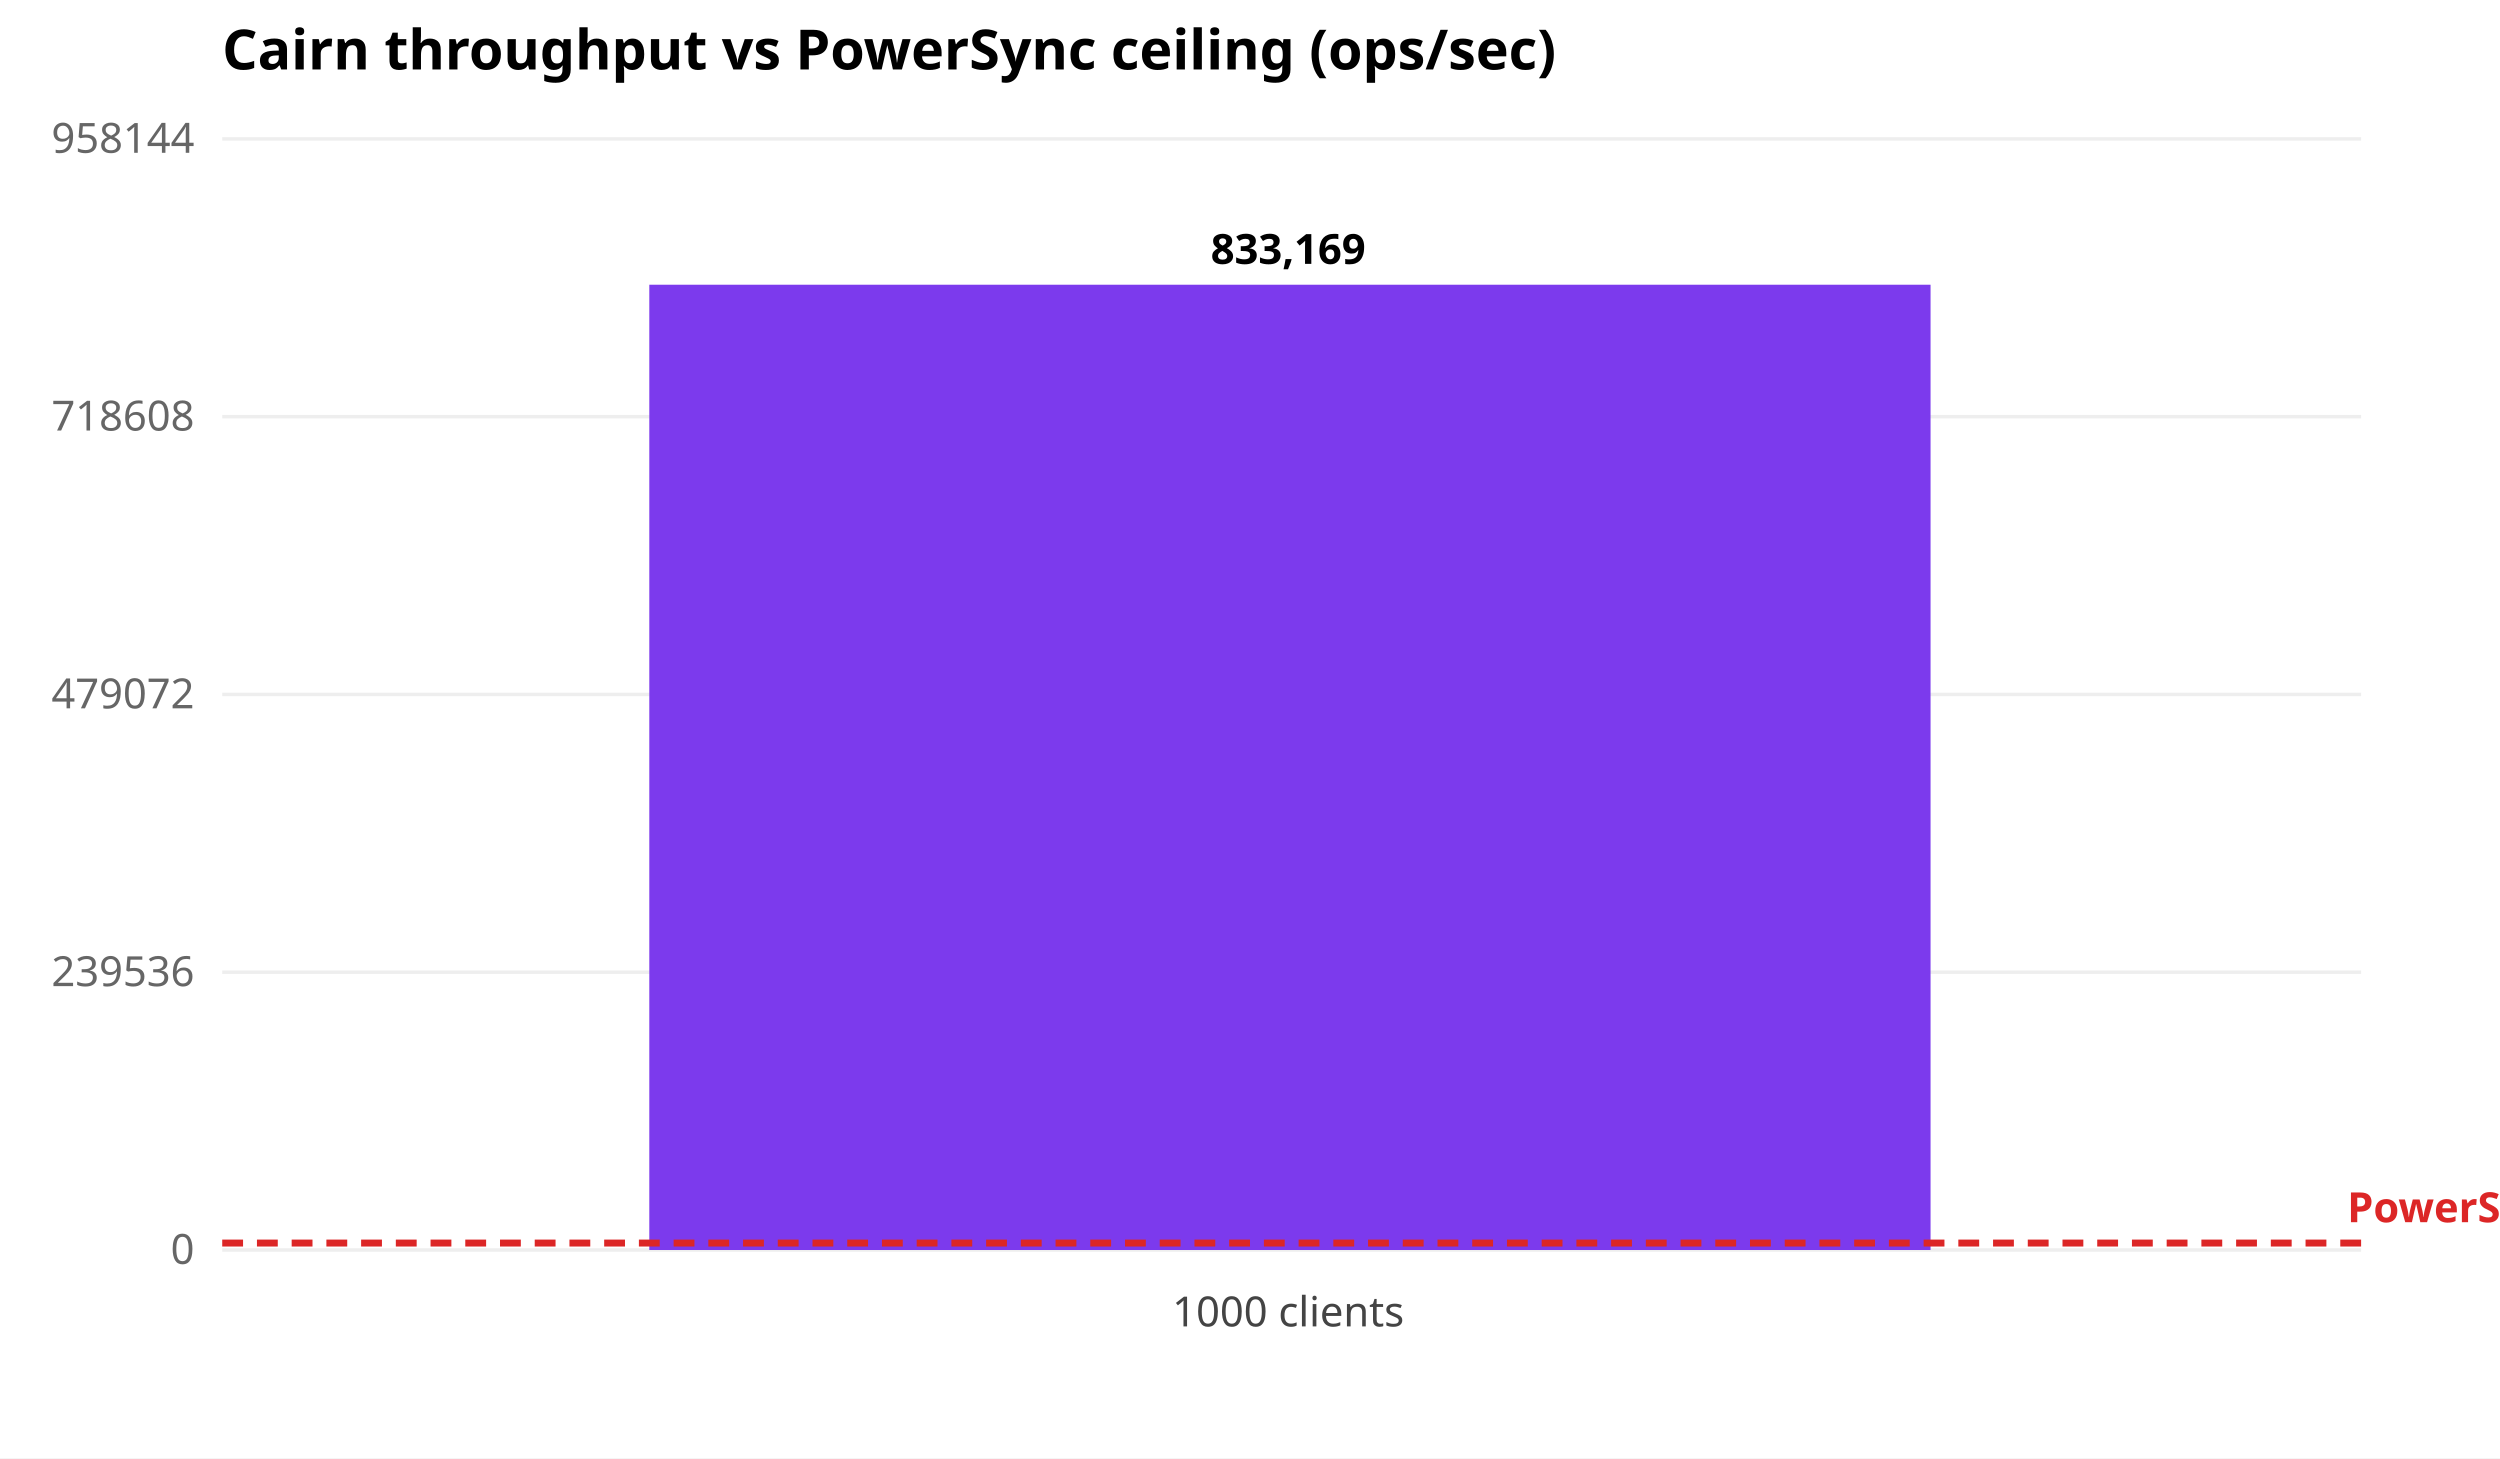
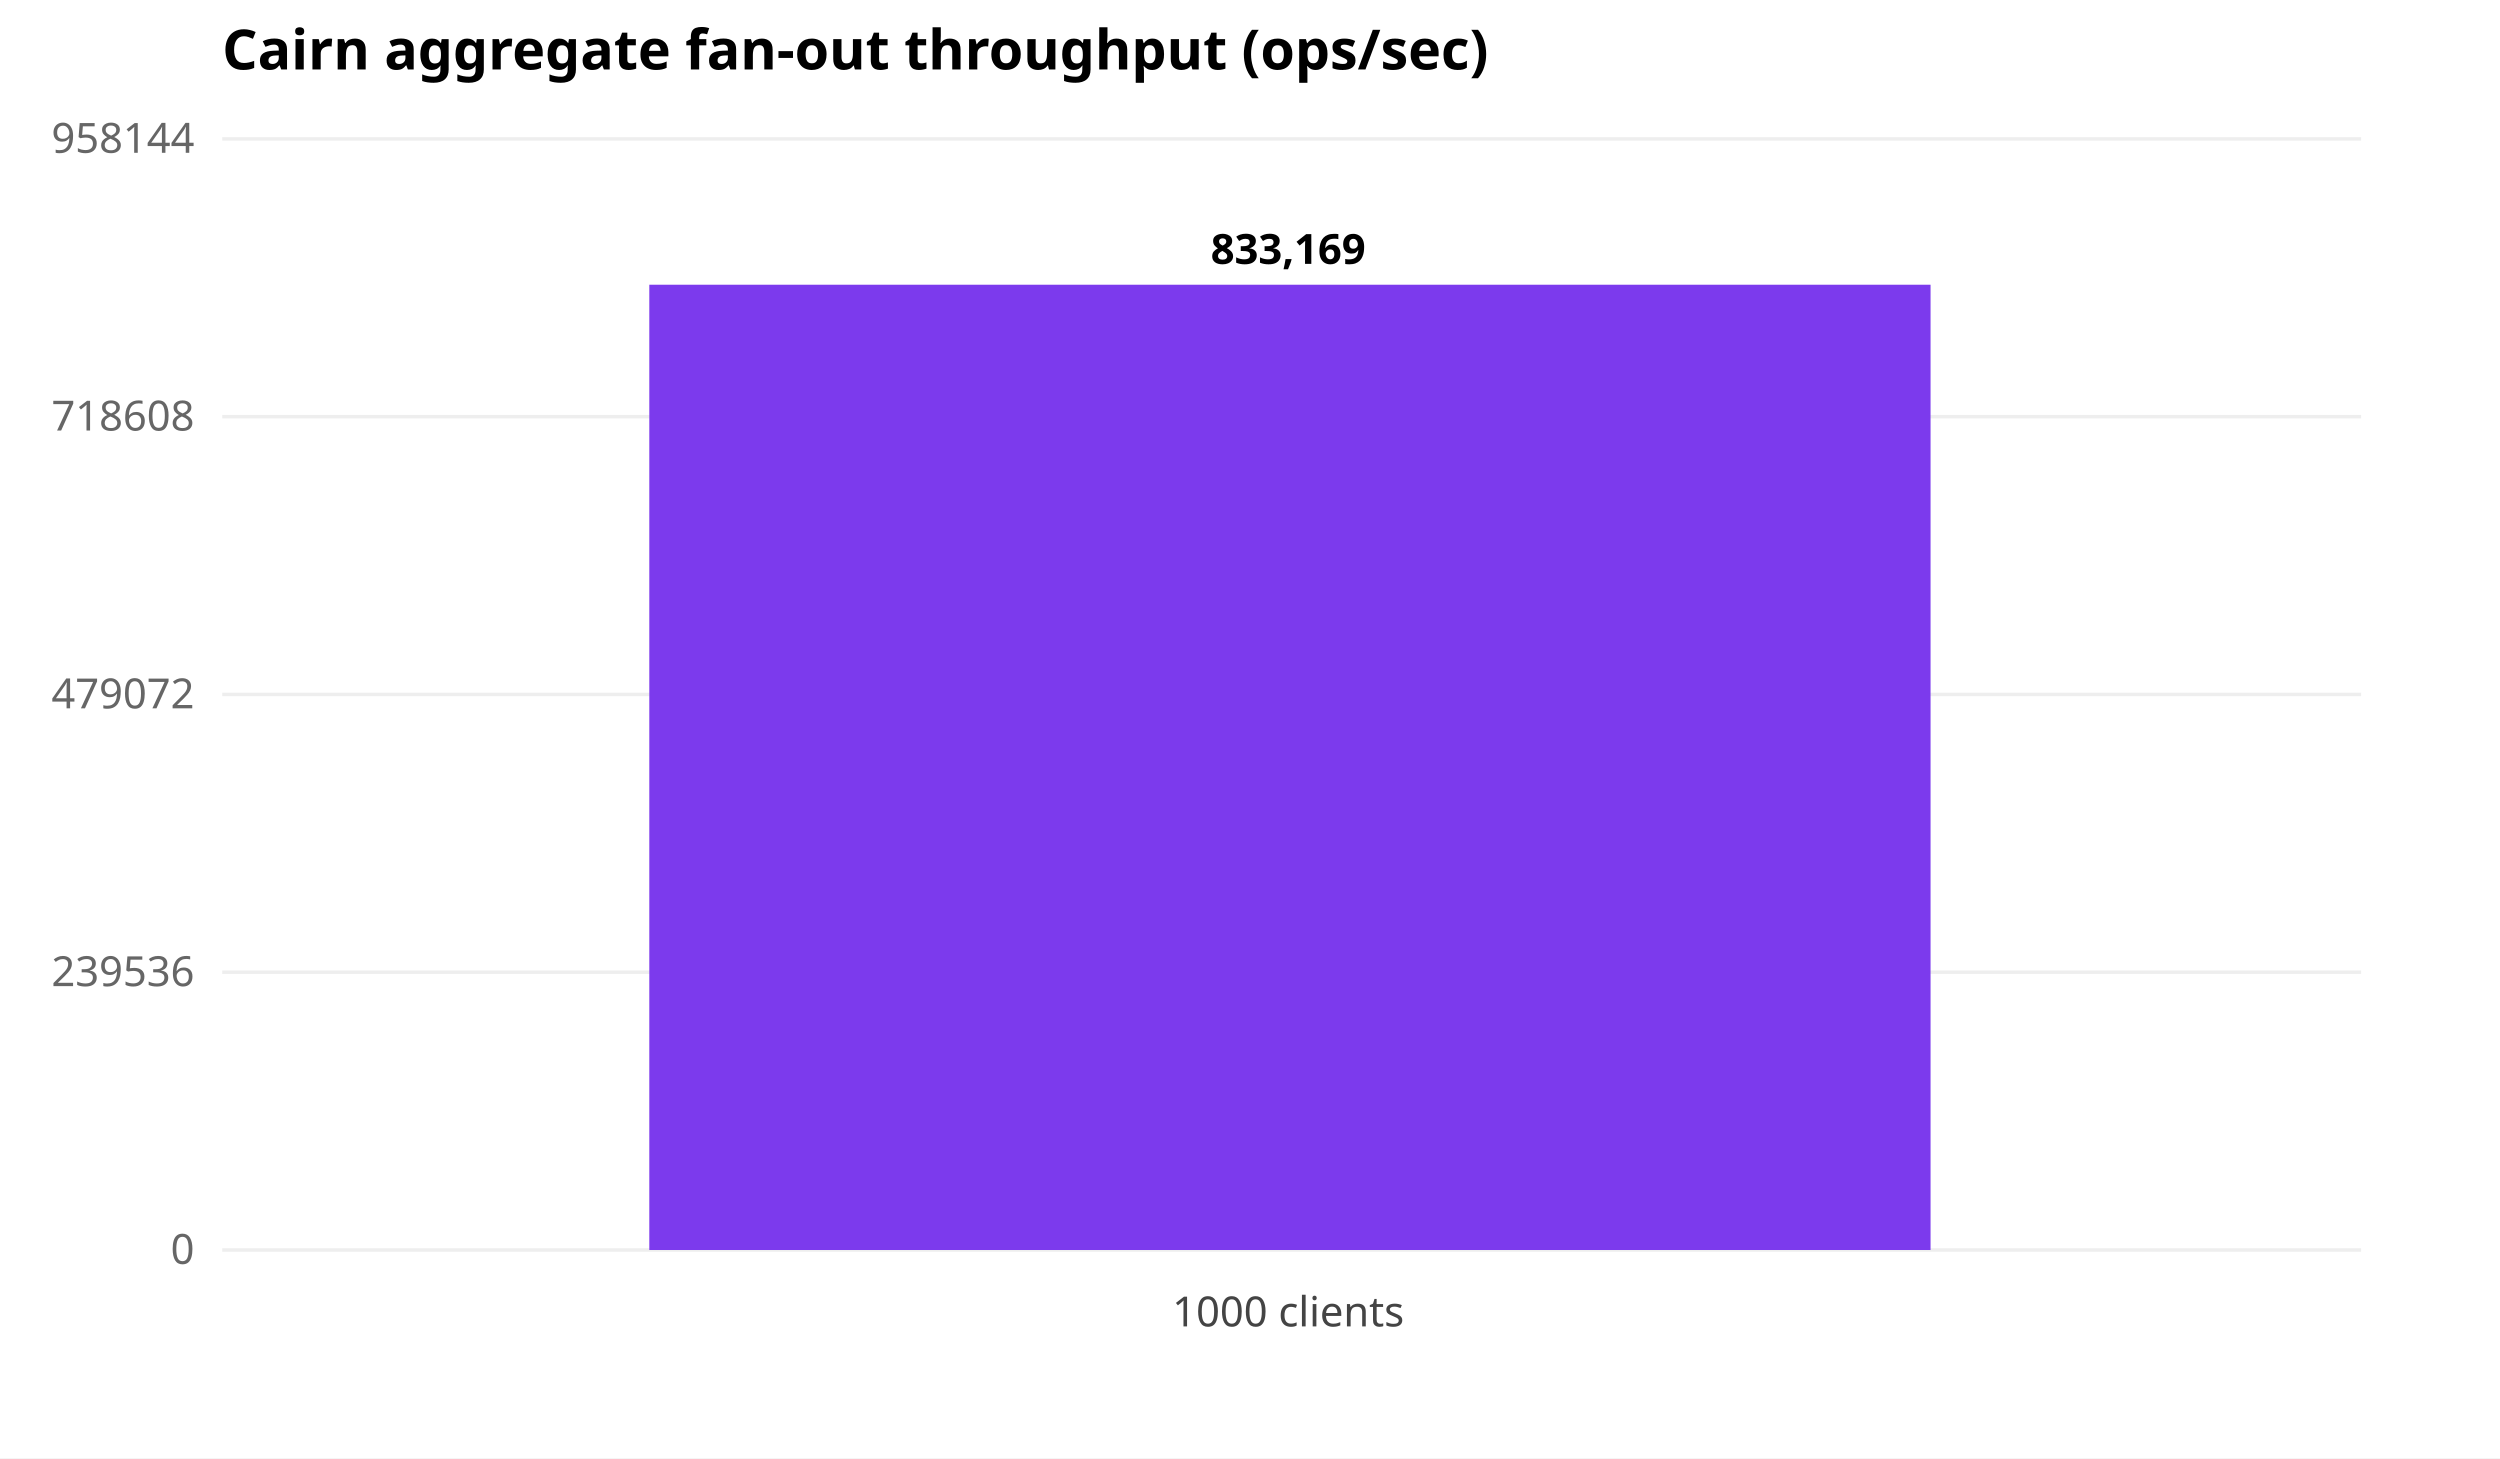
<svg xmlns="http://www.w3.org/2000/svg" width="720" height="420" font-family="sans-serif" font-size="12">
  <rect width="100%" height="100%" fill="white" />
-   <text x="64" y="20" font-size="16" font-weight="bold">Cairn throughput vs PowerSync ceiling (ops/sec)</text>
+   <text x="64" y="20" font-size="16" font-weight="bold">Cairn aggregate fan-out throughput (ops/sec)</text>
  <line x1="64" y1="360" x2="680" y2="360" stroke="#eee" />
  <text x="56" y="364" text-anchor="end" fill="#666">0</text>
  <line x1="64" y1="280" x2="680" y2="280" stroke="#eee" />
  <text x="56" y="284" text-anchor="end" fill="#666">239536</text>
  <line x1="64" y1="200" x2="680" y2="200" stroke="#eee" />
  <text x="56" y="204" text-anchor="end" fill="#666">479072</text>
  <line x1="64" y1="120" x2="680" y2="120" stroke="#eee" />
  <text x="56" y="124" text-anchor="end" fill="#666">718608</text>
  <line x1="64" y1="40" x2="680" y2="40" stroke="#eee" />
  <text x="56" y="44" text-anchor="end" fill="#666">958144</text>
  <rect x="187" y="82" width="369" height="278" fill="#7c3aed" />
  <text x="371" y="76" text-anchor="middle" font-weight="bold">833,169</text>
  <text x="371" y="382" text-anchor="middle" fill="#444">1000 clients</text>
-   <line x1="64" y1="358" x2="680" y2="358" stroke="#dc2626" stroke-width="2" stroke-dasharray="6,4" />
-   <text x="676" y="352" fill="#dc2626" font-weight="bold">PowerSync ceiling ~4000 ops/sec</text>
</svg>
